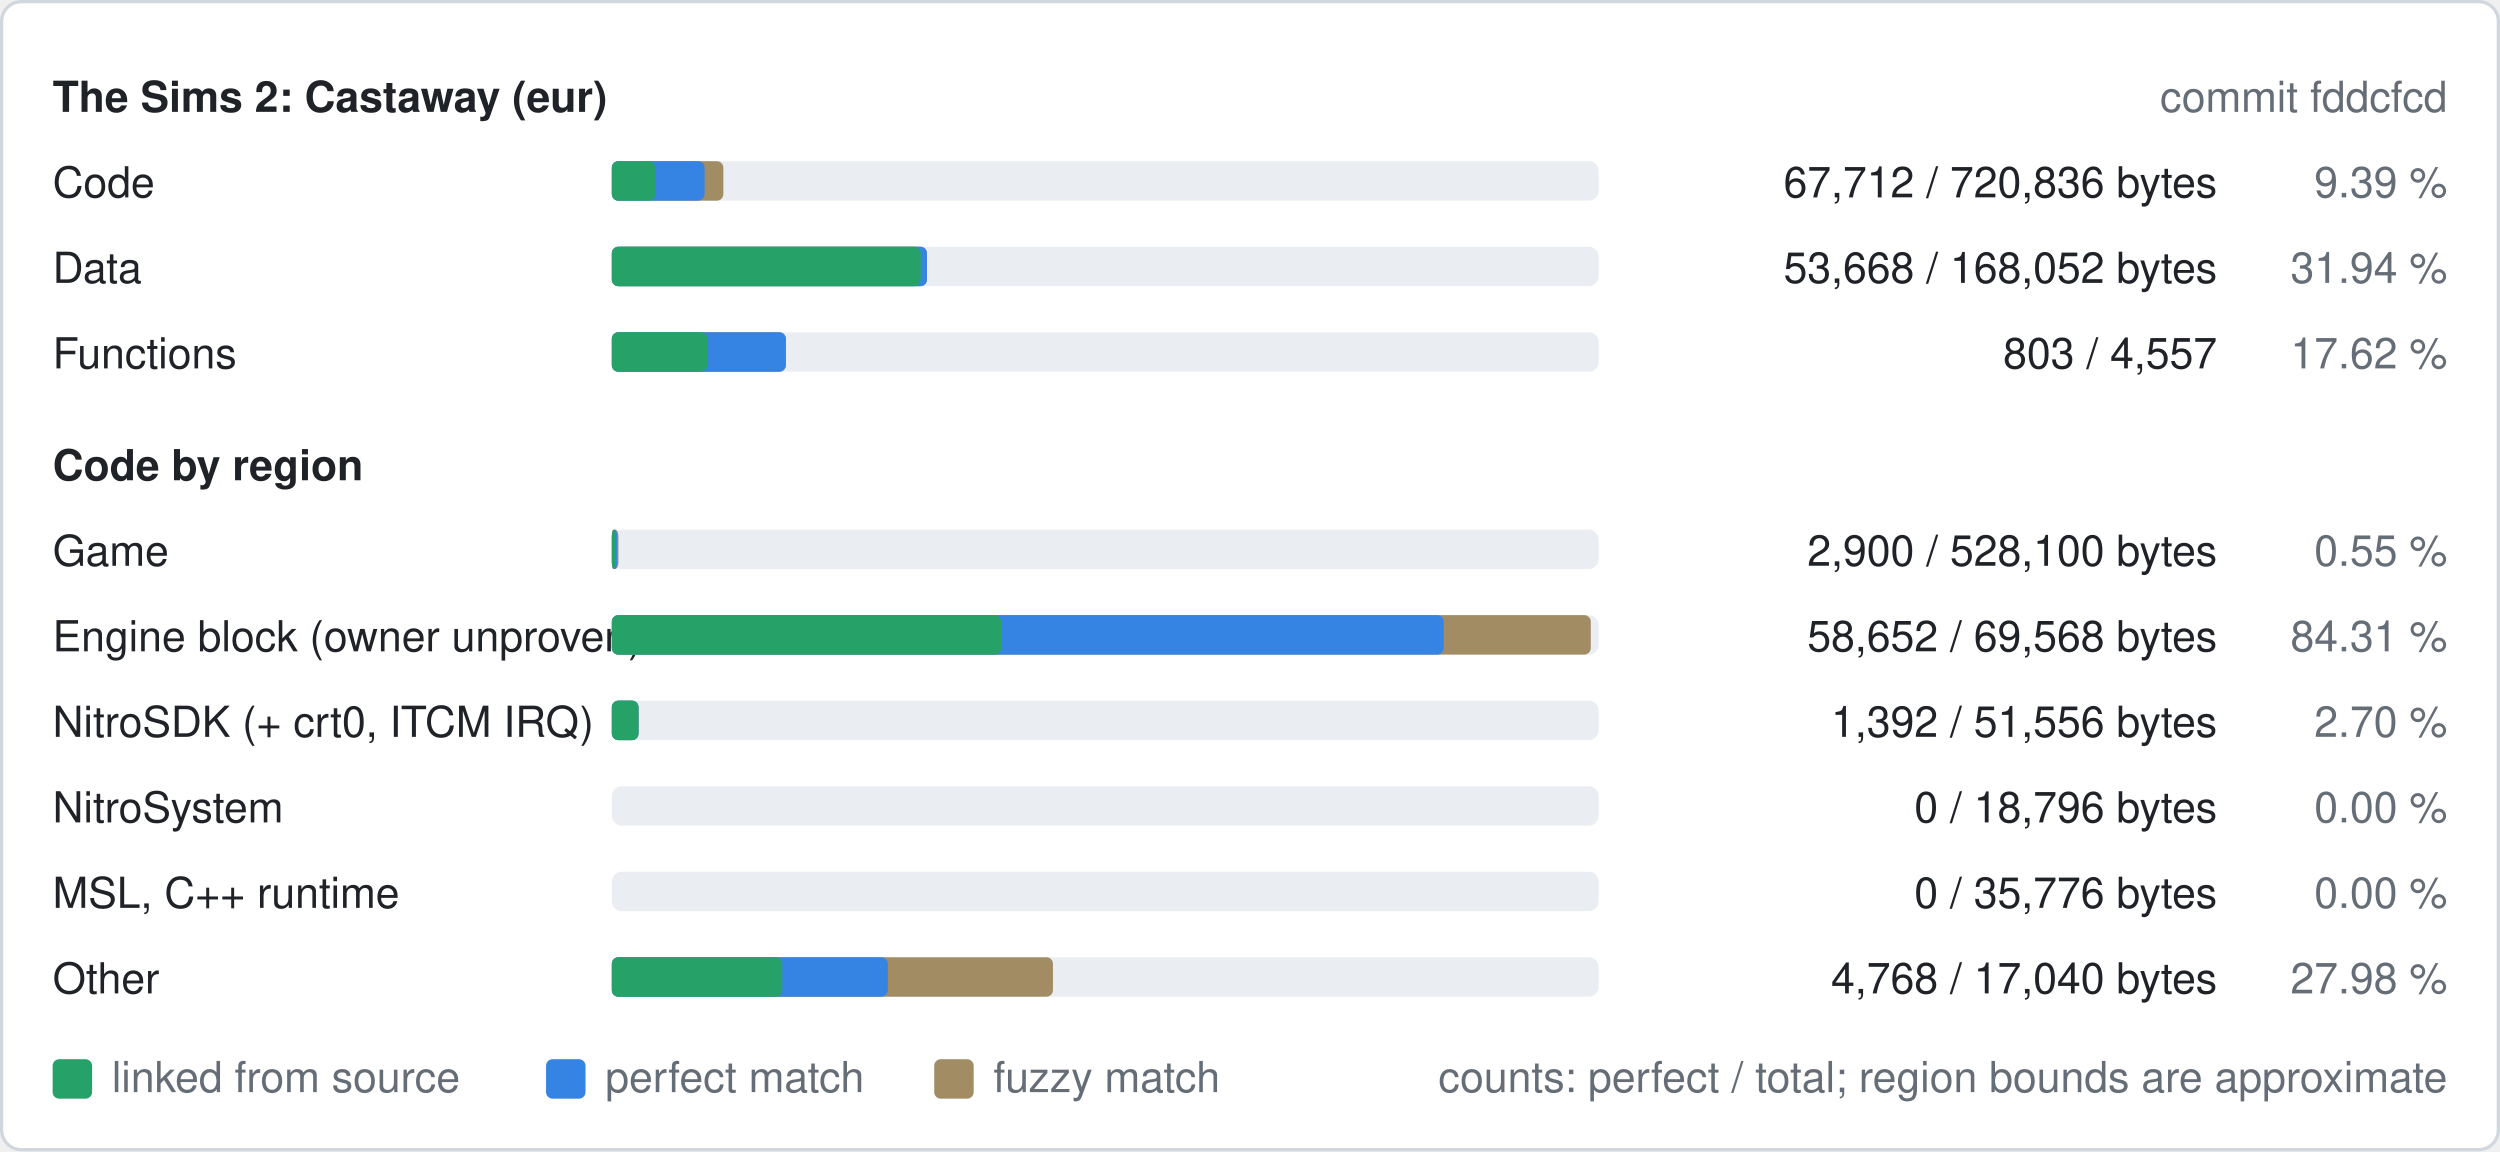
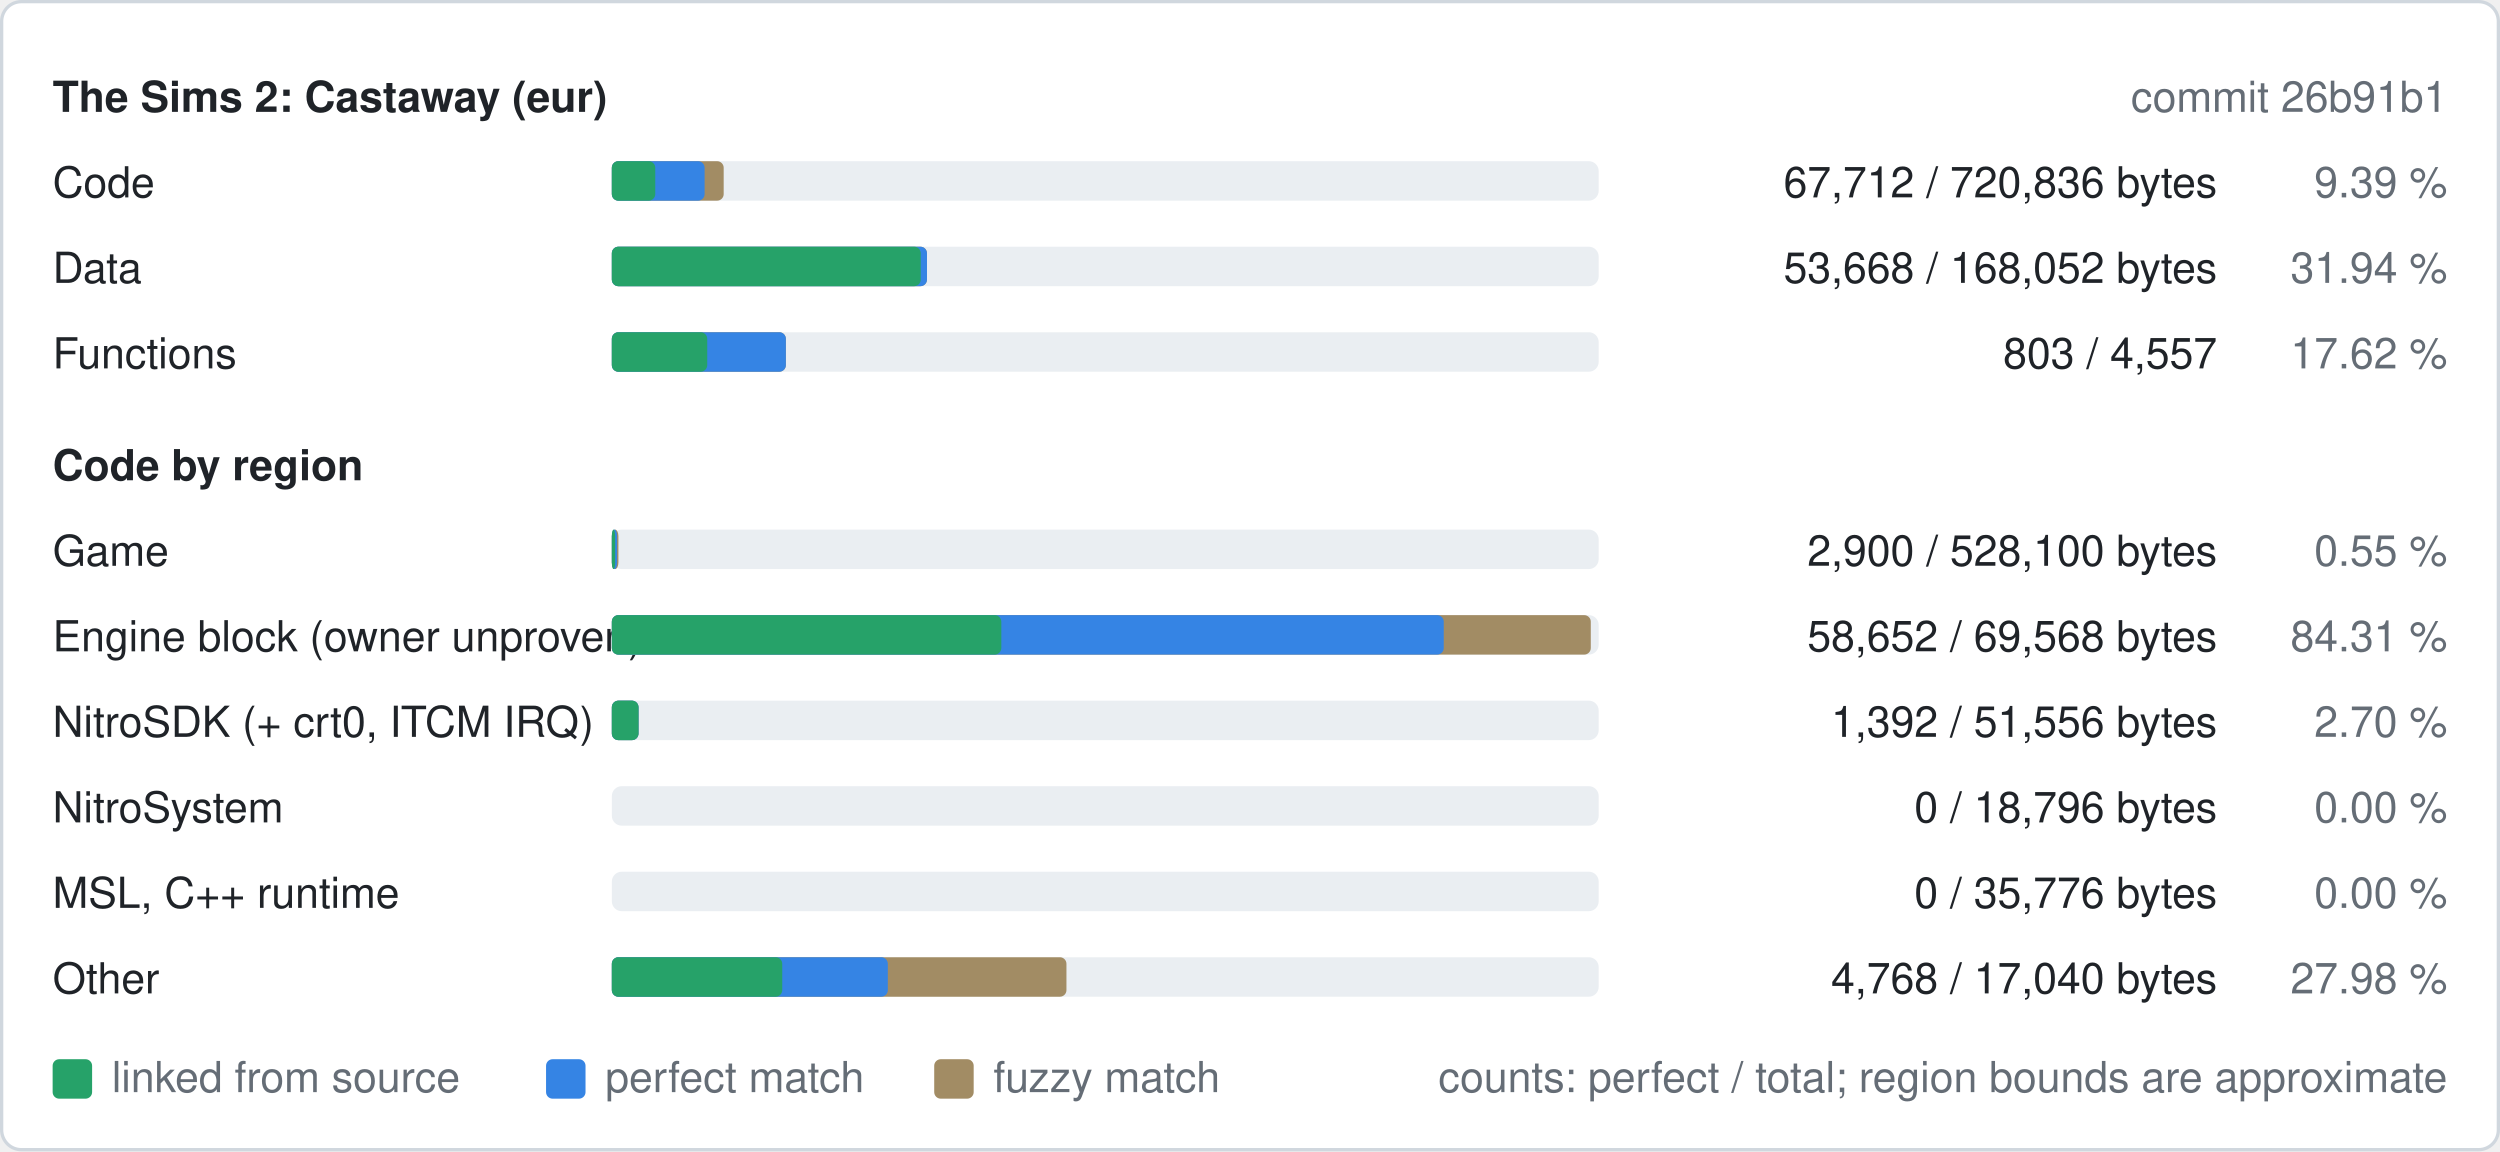
<svg xmlns="http://www.w3.org/2000/svg" width="760" height="350" viewBox="0 0 760 350" role="img" aria-label="Decompilation progress of eur">
  <style>
text{font-family:-apple-system,BlinkMacSystemFont,"Segoe UI",Helvetica,Arial,sans-serif;font-size:13px}
.b{font-weight:600}
.bg{fill:#ffffff;stroke:#d0d7de}.t{fill:#1f2328}.m{fill:#656d76}.track{fill:#eaeef2}.fuzzy{fill:#a28c64}.perfect{fill:#3584e4}.linked{fill:#26a269}
@media (prefers-color-scheme: dark){.bg{fill:#0d1117;stroke:#30363d}.t{fill:#e6edf3}.m{fill:#8d96a0}.track{fill:#21262d}.fuzzy{fill:#a28c64}.perfect{fill:#3584e4}.linked{fill:#2ec27e}}
</style>
  <rect class="bg" x="0.5" y="0.5" width="759" height="349" rx="6" />
  <text class="t b" x="16" y="34">The Sims 2: Castaway (eur)</text>
-   <text class="m" x="744" y="34" text-anchor="end">commit fddcfcd</text>
+   <text class="m" x="744" y="34" text-anchor="end">commit 26b91b1</text>
  <text class="t" x="16" y="60">Code</text>
  <rect class="track" x="186" y="49" width="300" height="12" rx="3" />
-   <rect class="fuzzy" x="186" y="49" width="33.9" height="12" rx="2" />
+   <rect class="fuzzy" x="186" y="49" width="34.0" height="12" rx="2" />
  <rect class="perfect" x="186" y="49" width="28.2" height="12" rx="2" />
  <rect class="linked" x="186" y="49" width="13.2" height="12" rx="2" />
  <text class="t" x="674" y="60" text-anchor="end">67,712 / 720,836 bytes</text>
  <text class="m" x="744" y="60" text-anchor="end">9.39 %</text>
  <text class="t" x="16" y="86">Data</text>
  <rect class="track" x="186" y="75" width="300" height="12" rx="3" />
  <rect class="fuzzy" x="186" y="75" width="95.8" height="12" rx="2" />
  <rect class="perfect" x="186" y="75" width="95.8" height="12" rx="2" />
  <rect class="linked" x="186" y="75" width="93.9" height="12" rx="2" />
  <text class="t" x="674" y="86" text-anchor="end">53,668 / 168,052 bytes</text>
  <text class="m" x="744" y="86" text-anchor="end">31.94 %</text>
  <text class="t" x="16" y="112">Functions</text>
  <rect class="track" x="186" y="101" width="300" height="12" rx="3" />
  <rect class="fuzzy" x="186" y="101" width="52.9" height="12" rx="2" />
  <rect class="perfect" x="186" y="101" width="52.9" height="12" rx="2" />
  <rect class="linked" x="186" y="101" width="29.0" height="12" rx="2" />
  <text class="t" x="674" y="112" text-anchor="end">803 / 4,557</text>
  <text class="m" x="744" y="112" text-anchor="end">17.62 %</text>
  <text class="t b" x="16" y="146">Code by region</text>
  <text class="t" x="16" y="172">Game</text>
  <rect class="track" x="186" y="161" width="300" height="12" rx="3" />
  <rect class="fuzzy" x="186" y="161" width="2.0" height="12" rx="2" />
  <rect class="perfect" x="186" y="161" width="1.6" height="12" rx="2" />
  <rect class="linked" x="186" y="161" width="1.0" height="12" rx="2" />
  <text class="t" x="674" y="172" text-anchor="end">2,900 / 528,100 bytes</text>
  <text class="m" x="744" y="172" text-anchor="end">0.55 %</text>
  <text class="t" x="16" y="198">Engine block (owner unproven)</text>
  <rect class="track" x="186" y="187" width="300" height="12" rx="3" />
  <rect class="fuzzy" x="186" y="187" width="297.6" height="12" rx="2" />
  <rect class="perfect" x="186" y="187" width="252.9" height="12" rx="2" />
  <rect class="linked" x="186" y="187" width="118.4" height="12" rx="2" />
  <text class="t" x="674" y="198" text-anchor="end">58,652 / 69,568 bytes</text>
  <text class="m" x="744" y="198" text-anchor="end">84.31 %</text>
  <text class="t" x="16" y="224">NitroSDK (+ crt0, ITCM IRQ)</text>
  <rect class="track" x="186" y="213" width="300" height="12" rx="3" />
  <rect class="fuzzy" x="186" y="213" width="8.1" height="12" rx="2" />
  <rect class="perfect" x="186" y="213" width="8.1" height="12" rx="2" />
  <rect class="linked" x="186" y="213" width="8.1" height="12" rx="2" />
  <text class="t" x="674" y="224" text-anchor="end">1,392 / 51,556 bytes</text>
  <text class="m" x="744" y="224" text-anchor="end">2.70 %</text>
  <text class="t" x="16" y="250">NitroSystem</text>
  <rect class="track" x="186" y="239" width="300" height="12" rx="3" />
  <text class="t" x="674" y="250" text-anchor="end">0 / 18,796 bytes</text>
  <text class="m" x="744" y="250" text-anchor="end">0.00 %</text>
  <text class="t" x="16" y="276">MSL, C++ runtime</text>
  <rect class="track" x="186" y="265" width="300" height="12" rx="3" />
  <text class="t" x="674" y="276" text-anchor="end">0 / 35,776 bytes</text>
  <text class="m" x="744" y="276" text-anchor="end">0.00 %</text>
  <text class="t" x="16" y="302">Other</text>
  <rect class="track" x="186" y="291" width="300" height="12" rx="3" />
-   <rect class="fuzzy" x="186" y="291" width="134.1" height="12" rx="2" />
+   <rect class="fuzzy" x="186" y="291" width="138.2" height="12" rx="2" />
  <rect class="perfect" x="186" y="291" width="83.9" height="12" rx="2" />
  <rect class="linked" x="186" y="291" width="51.8" height="12" rx="2" />
  <text class="t" x="674" y="302" text-anchor="end">4,768 / 17,040 bytes</text>
  <text class="m" x="744" y="302" text-anchor="end">27.98 %</text>
  <rect class="linked" x="16" y="322" width="12" height="12" rx="2" />
  <text class="m" x="34" y="332">linked from source</text>
  <rect class="perfect" x="166" y="322" width="12" height="12" rx="2" />
  <text class="m" x="184" y="332">perfect match</text>
  <rect class="fuzzy" x="284" y="322" width="12" height="12" rx="2" />
  <text class="m" x="302" y="332">fuzzy match</text>
  <text class="m" x="744" y="332" text-anchor="end">counts: perfect / total; region bounds are approximate</text>
</svg>
